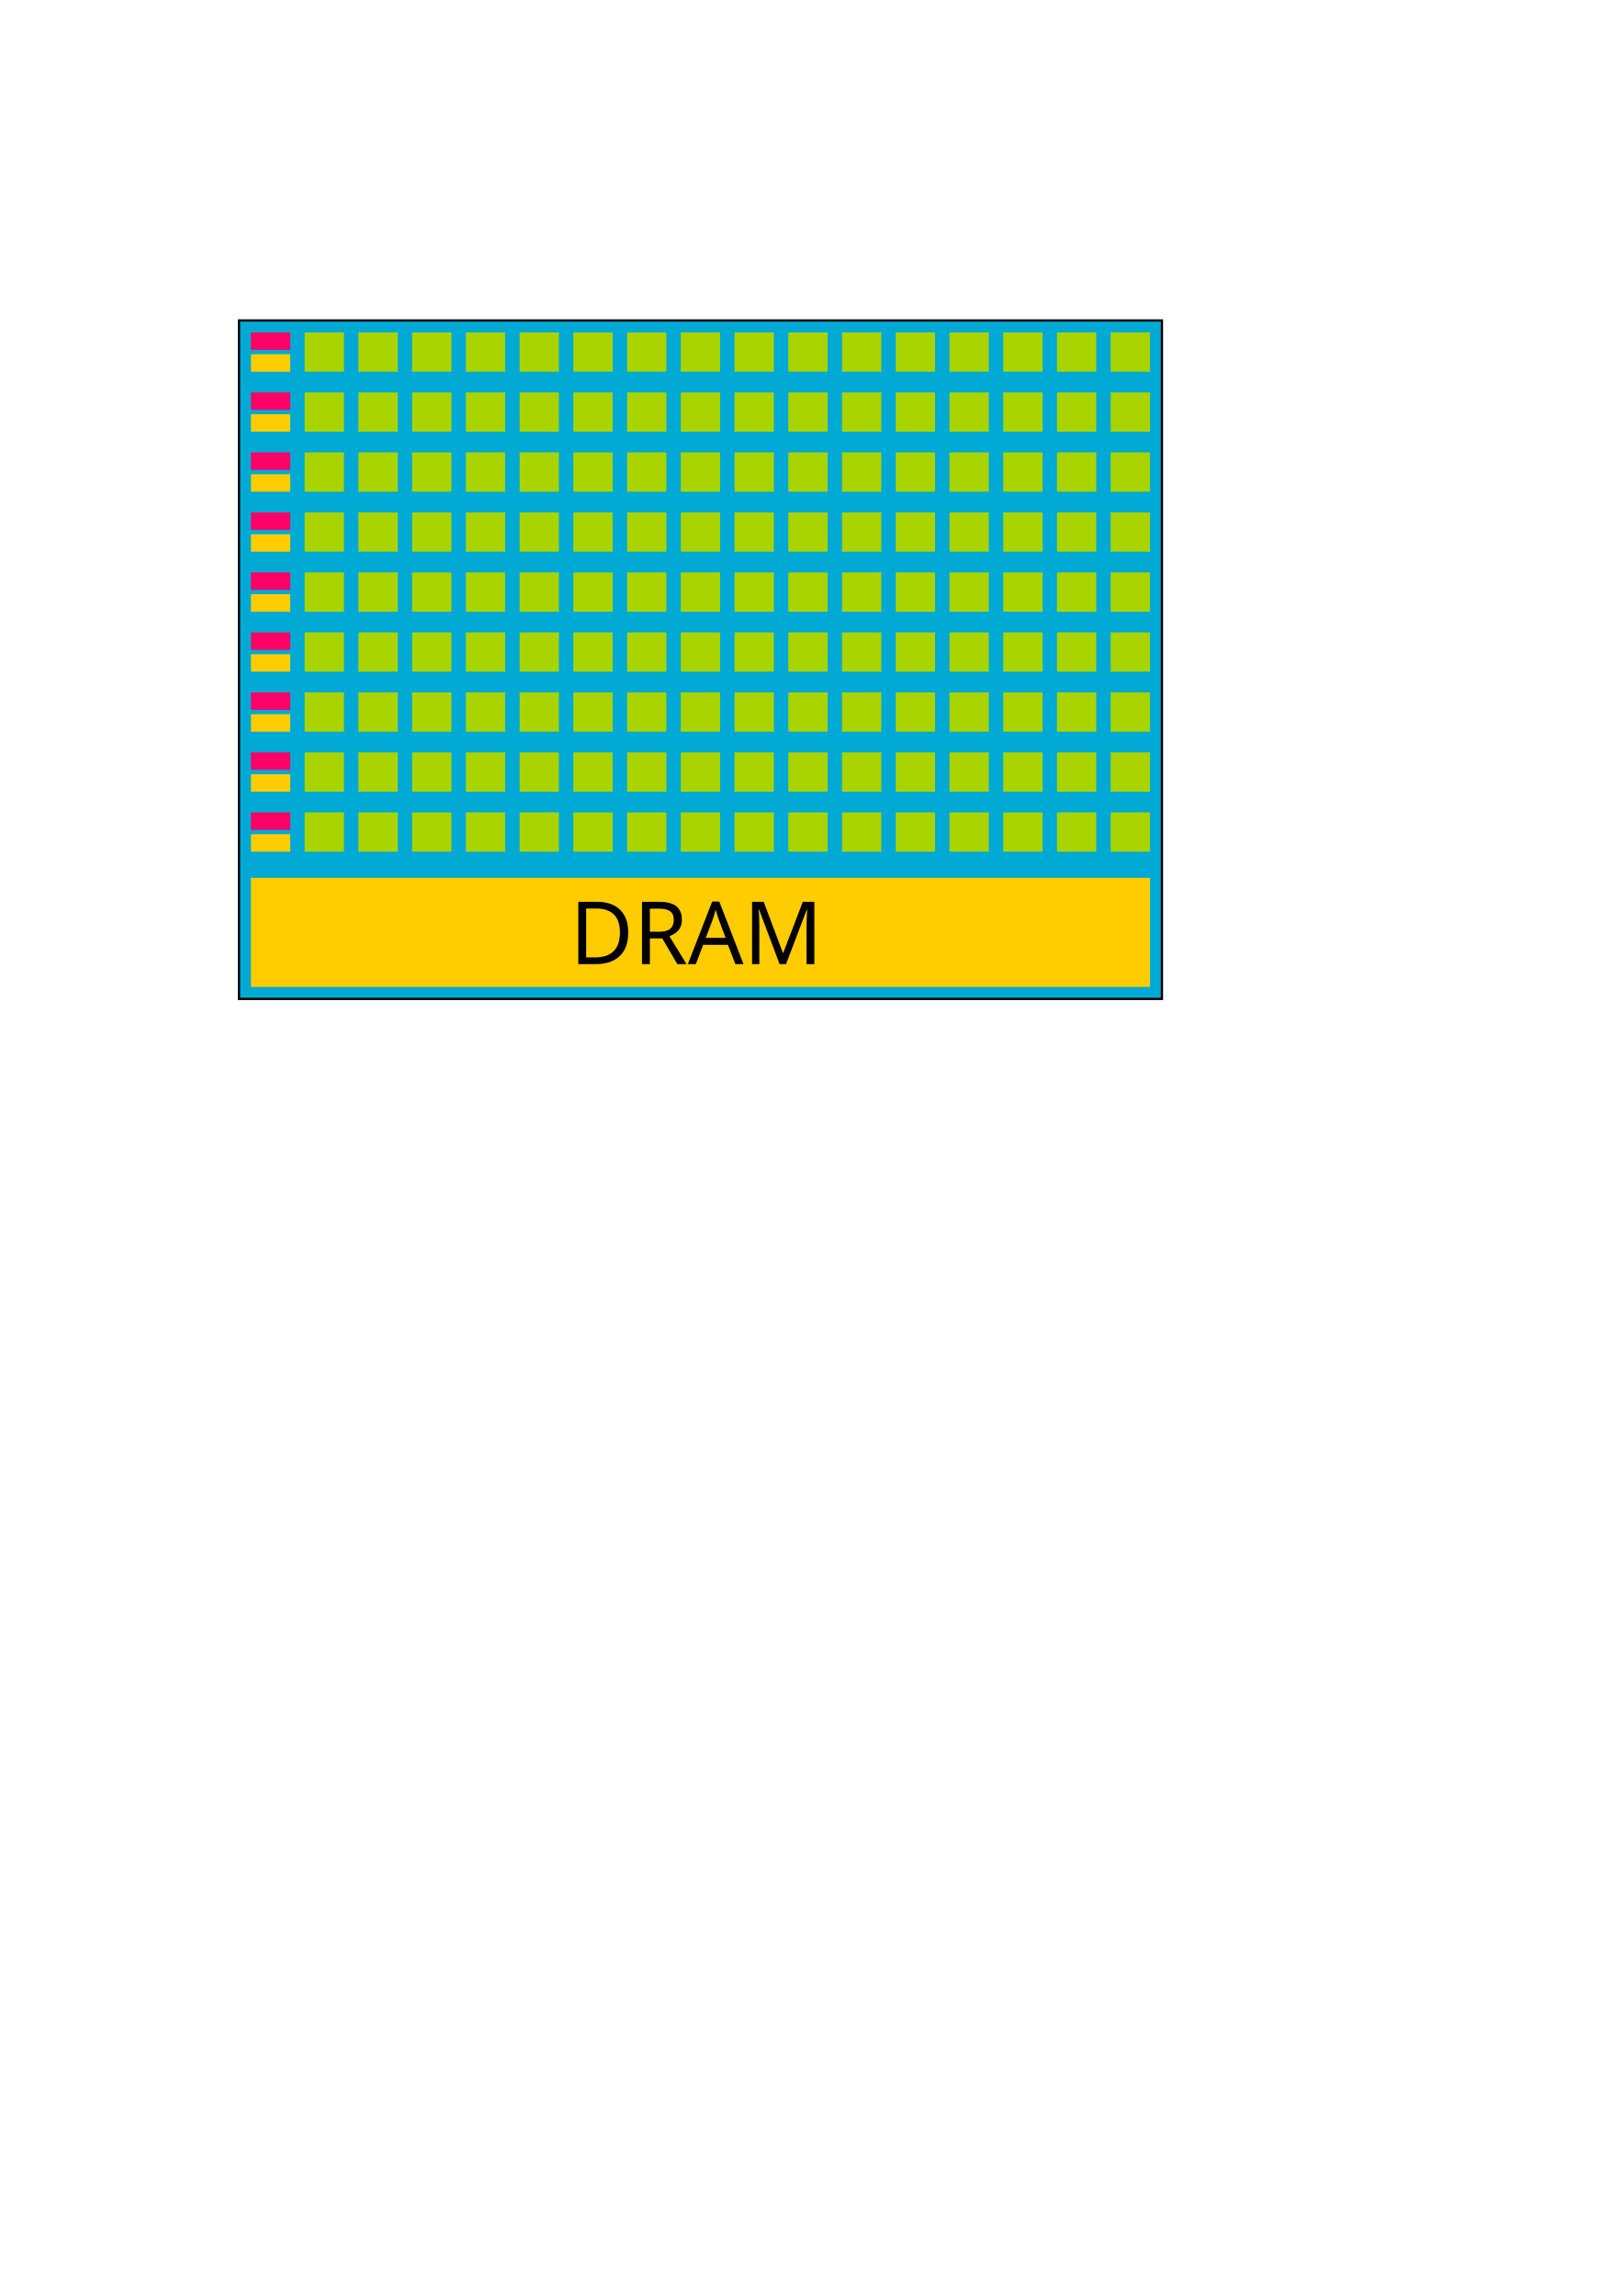
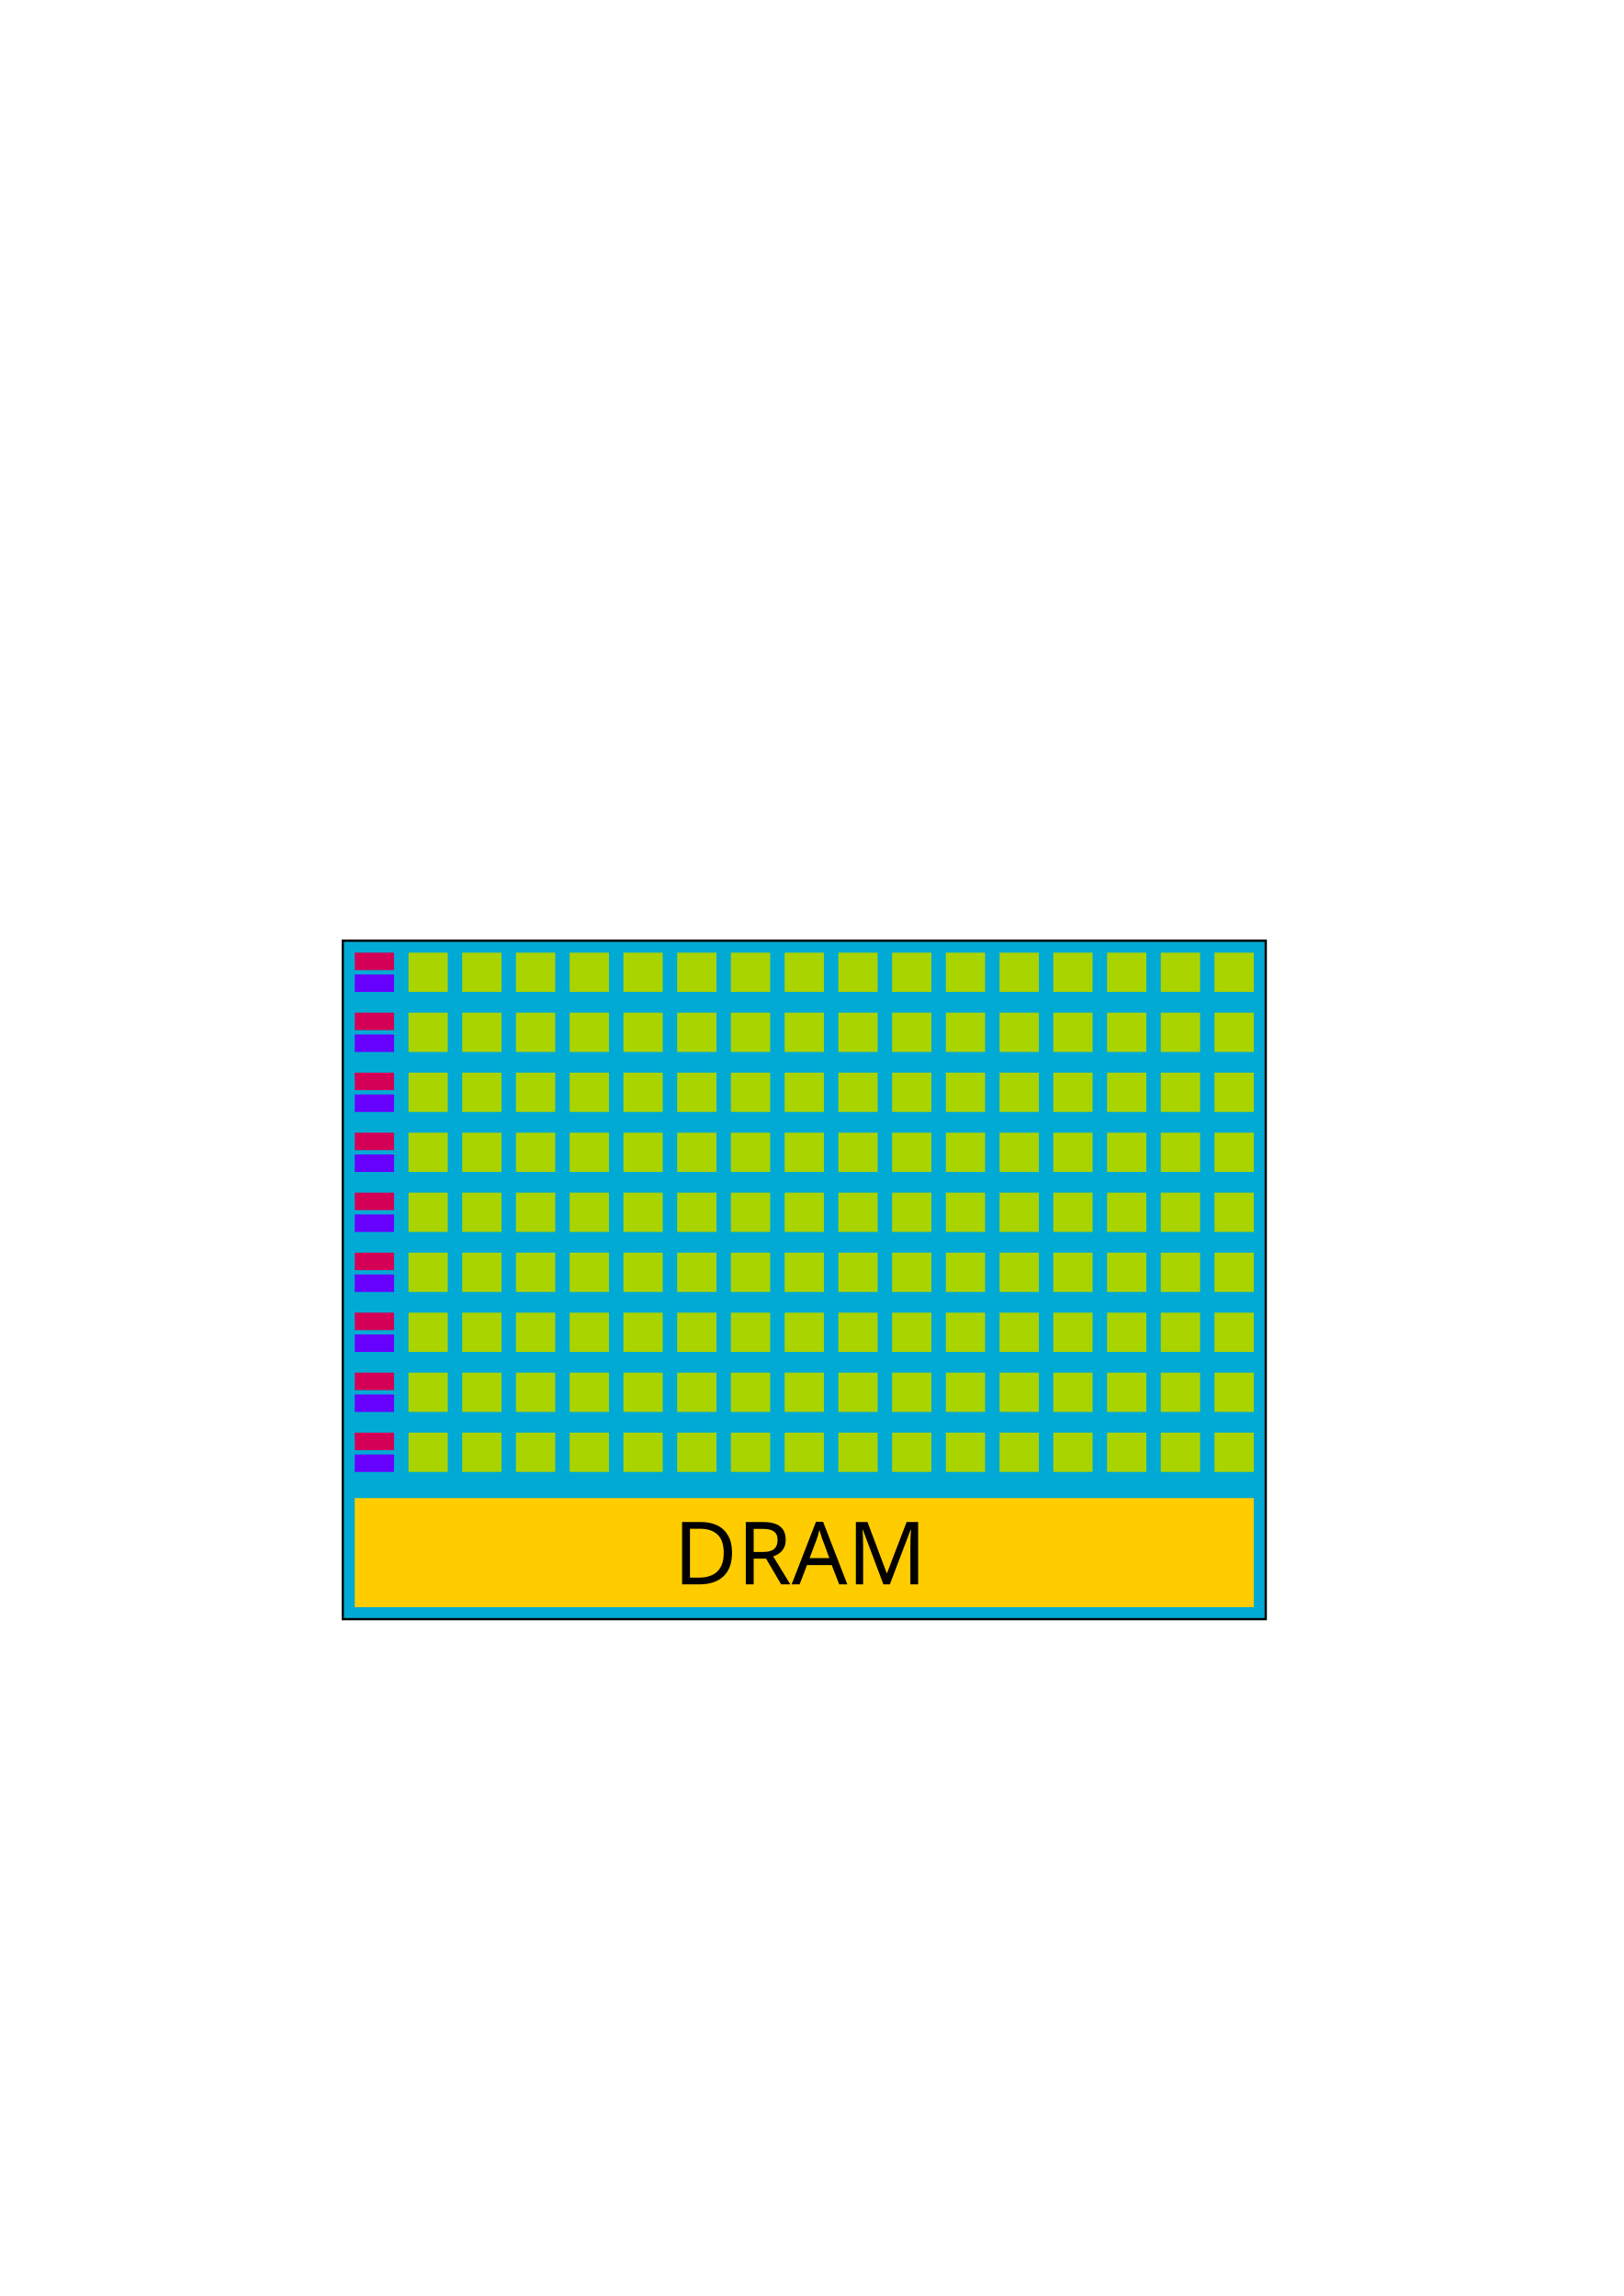
- <svg xmlns="http://www.w3.org/2000/svg" width="210mm" height="297mm" viewBox="0 0 744.094 1052.362" id="svg3452" version="1.1">
-   <defs id="defs3454" />
+ <svg xmlns="http://www.w3.org/2000/svg" width="210mm" height="297mm" viewBox="0 0 744.094 1052.362" id="svg3525" version="1.1">
+   <defs id="defs3527" />
  <g id="layer1">
-     <rect style="fill:#00aad4;fill-rule:evenodd;stroke:#000000;stroke-width:1.031px;stroke-linecap:butt;stroke-linejoin:miter;stroke-opacity:1" id="rect3336" width="422.969" height="310.969" x="109.515" y="146.878" />
-     <rect style="fill:#ffcc00" id="rect3377-1" width="412" height="50" x="115" y="402.362" />
-     <text xml:space="preserve" style="font-style:normal;font-weight:normal;font-size:40px;line-height:125%;font-family:sans-serif;letter-spacing:0px;word-spacing:0px;fill:#000000;fill-opacity:1;stroke:none;stroke-width:1px;stroke-linecap:butt;stroke-linejoin:miter;stroke-opacity:1" x="261.137" y="441.903" id="text3394">
-       <tspan id="tspan3396" x="261.137" y="441.903">DRAM</tspan>
+     <rect style="fill:#00aad4;fill-rule:evenodd;stroke:#000000;stroke-width:1.031px;stroke-linecap:butt;stroke-linejoin:miter;stroke-opacity:1" id="rect3336" width="422.969" height="310.969" x="157.087" y="431.163" />
+     <rect style="fill:#ffcc00" id="rect3377-1" width="412" height="50" x="162.571" y="686.648" />
+     <text xml:space="preserve" style="font-style:normal;font-weight:normal;font-size:40px;line-height:125%;font-family:sans-serif;letter-spacing:0px;word-spacing:0px;fill:#000000;fill-opacity:1;stroke:none;stroke-width:1px;stroke-linecap:butt;stroke-linejoin:miter;stroke-opacity:1" x="308.708" y="726.189" id="text3394">
+       <tspan id="tspan3396" x="308.708" y="726.189">DRAM</tspan>
    </text>
-     <g id="g4564" transform="translate(0,-6.000008)">
-       <rect y="378.362" x="139.625" height="18" width="18" id="rect3340-0" style="fill:#aad400" />
-       <g transform="translate(0,-2.3673559e-5)" id="g4560">
-         <rect style="fill:#ff0066" id="rect3338" width="18" height="8" x="115" y="378.362" />
-         <rect style="fill:#ffcc00" id="rect3377" width="18" height="8" x="115" y="388.362" />
-       </g>
-       <rect y="378.362" x="164.25" height="18" width="18" id="rect3340-0-1" style="fill:#aad400" />
-       <rect y="378.362" x="188.875" height="18" width="18" id="rect3340-0-2" style="fill:#aad400" />
-       <rect y="378.362" x="213.5" height="18" width="18" id="rect3340-0-0" style="fill:#aad400" />
-       <rect y="378.362" x="238.125" height="18" width="18" id="rect3340-0-8" style="fill:#aad400" />
-       <rect y="378.362" x="262.75" height="18" width="18" id="rect3340-0-1-0" style="fill:#aad400" />
-       <rect y="378.362" x="287.375" height="18" width="18" id="rect3340-0-2-5" style="fill:#aad400" />
-       <rect y="378.362" x="312" height="18" width="18" id="rect3340-0-0-3" style="fill:#aad400" />
-       <rect y="378.362" x="336.625" height="18" width="18" id="rect3340-0-12" style="fill:#aad400" />
-       <rect y="378.362" x="361.25" height="18" width="18" id="rect3340-0-1-9" style="fill:#aad400" />
-       <rect y="378.362" x="385.875" height="18" width="18" id="rect3340-0-2-3" style="fill:#aad400" />
-       <rect y="378.362" x="410.5" height="18" width="18" id="rect3340-0-0-5" style="fill:#aad400" />
-       <rect y="378.362" x="435.125" height="18" width="18" id="rect3340-0-6" style="fill:#aad400" />
-       <rect y="378.362" x="459.75" height="18" width="18" id="rect3340-0-1-8" style="fill:#aad400" />
-       <rect y="378.362" x="484.375" height="18" width="18" id="rect3340-0-2-8" style="fill:#aad400" />
-       <rect y="378.362" x="509" height="18" width="18" id="rect3340-0-0-0" style="fill:#aad400" />
-     </g>
-     <g transform="translate(0,-33.49998)" id="g4564-5">
-       <rect y="378.362" x="139.625" height="18" width="18" id="rect3340-0-7" style="fill:#aad400" />
-       <g transform="translate(0,-2.3673559e-5)" id="g4560-7">
-         <rect style="fill:#ff0066" id="rect3338-9" width="18" height="8" x="115" y="378.362" />
-         <rect style="fill:#ffcc00" id="rect3377-6" width="18" height="8" x="115" y="388.362" />
-       </g>
-       <rect y="378.362" x="164.25" height="18" width="18" id="rect3340-0-1-3" style="fill:#aad400" />
-       <rect y="378.362" x="188.875" height="18" width="18" id="rect3340-0-2-88" style="fill:#aad400" />
-       <rect y="378.362" x="213.5" height="18" width="18" id="rect3340-0-0-9" style="fill:#aad400" />
-       <rect y="378.362" x="238.125" height="18" width="18" id="rect3340-0-8-9" style="fill:#aad400" />
-       <rect y="378.362" x="262.75" height="18" width="18" id="rect3340-0-1-0-5" style="fill:#aad400" />
-       <rect y="378.362" x="287.375" height="18" width="18" id="rect3340-0-2-5-3" style="fill:#aad400" />
-       <rect y="378.362" x="312" height="18" width="18" id="rect3340-0-0-3-0" style="fill:#aad400" />
-       <rect y="378.362" x="336.625" height="18" width="18" id="rect3340-0-12-1" style="fill:#aad400" />
-       <rect y="378.362" x="361.25" height="18" width="18" id="rect3340-0-1-9-7" style="fill:#aad400" />
-       <rect y="378.362" x="385.875" height="18" width="18" id="rect3340-0-2-3-4" style="fill:#aad400" />
-       <rect y="378.362" x="410.5" height="18" width="18" id="rect3340-0-0-5-7" style="fill:#aad400" />
-       <rect y="378.362" x="435.125" height="18" width="18" id="rect3340-0-6-4" style="fill:#aad400" />
-       <rect y="378.362" x="459.75" height="18" width="18" id="rect3340-0-1-8-8" style="fill:#aad400" />
-       <rect y="378.362" x="484.375" height="18" width="18" id="rect3340-0-2-8-0" style="fill:#aad400" />
-       <rect y="378.362" x="509" height="18" width="18" id="rect3340-0-0-0-0" style="fill:#aad400" />
-     </g>
-     <g transform="translate(0,-61.00002)" id="g4564-8">
-       <rect y="378.362" x="139.625" height="18" width="18" id="rect3340-0-76" style="fill:#aad400" />
-       <g transform="translate(0,-2.3673559e-5)" id="g4560-8">
-         <rect style="fill:#ff0066" id="rect3338-3" width="18" height="8" x="115" y="378.362" />
-         <rect style="fill:#ffcc00" id="rect3377-2" width="18" height="8" x="115" y="388.362" />
-       </g>
-       <rect y="378.362" x="164.25" height="18" width="18" id="rect3340-0-1-5" style="fill:#aad400" />
-       <rect y="378.362" x="188.875" height="18" width="18" id="rect3340-0-2-57" style="fill:#aad400" />
-       <rect y="378.362" x="213.5" height="18" width="18" id="rect3340-0-0-1" style="fill:#aad400" />
-       <rect y="378.362" x="238.125" height="18" width="18" id="rect3340-0-8-4" style="fill:#aad400" />
-       <rect y="378.362" x="262.75" height="18" width="18" id="rect3340-0-1-0-0" style="fill:#aad400" />
-       <rect y="378.362" x="287.375" height="18" width="18" id="rect3340-0-2-5-4" style="fill:#aad400" />
-       <rect y="378.362" x="312" height="18" width="18" id="rect3340-0-0-3-9" style="fill:#aad400" />
-       <rect y="378.362" x="336.625" height="18" width="18" id="rect3340-0-12-2" style="fill:#aad400" />
-       <rect y="378.362" x="361.25" height="18" width="18" id="rect3340-0-1-9-4" style="fill:#aad400" />
-       <rect y="378.362" x="385.875" height="18" width="18" id="rect3340-0-2-3-9" style="fill:#aad400" />
-       <rect y="378.362" x="410.5" height="18" width="18" id="rect3340-0-0-5-9" style="fill:#aad400" />
-       <rect y="378.362" x="435.125" height="18" width="18" id="rect3340-0-6-5" style="fill:#aad400" />
-       <rect y="378.362" x="459.75" height="18" width="18" id="rect3340-0-1-8-3" style="fill:#aad400" />
-       <rect y="378.362" x="484.375" height="18" width="18" id="rect3340-0-2-8-6" style="fill:#aad400" />
-       <rect y="378.362" x="509" height="18" width="18" id="rect3340-0-0-0-7" style="fill:#aad400" />
-     </g>
-     <g transform="translate(0,-88.49999)" id="g4564-0">
-       <rect y="378.362" x="139.625" height="18" width="18" id="rect3340-0-13" style="fill:#aad400" />
-       <g transform="translate(0,-2.3673559e-5)" id="g4560-86">
-         <rect style="fill:#ff0066" id="rect3338-7" width="18" height="8" x="115" y="378.362" />
-         <rect style="fill:#ffcc00" id="rect3377-7" width="18" height="8" x="115" y="388.362" />
-       </g>
-       <rect y="378.362" x="164.25" height="18" width="18" id="rect3340-0-1-1" style="fill:#aad400" />
-       <rect y="378.362" x="188.875" height="18" width="18" id="rect3340-0-2-9" style="fill:#aad400" />
-       <rect y="378.362" x="213.5" height="18" width="18" id="rect3340-0-0-34" style="fill:#aad400" />
-       <rect y="378.362" x="238.125" height="18" width="18" id="rect3340-0-8-98" style="fill:#aad400" />
-       <rect y="378.362" x="262.75" height="18" width="18" id="rect3340-0-1-0-53" style="fill:#aad400" />
-       <rect y="378.362" x="287.375" height="18" width="18" id="rect3340-0-2-5-48" style="fill:#aad400" />
-       <rect y="378.362" x="312" height="18" width="18" id="rect3340-0-0-3-2" style="fill:#aad400" />
-       <rect y="378.362" x="336.625" height="18" width="18" id="rect3340-0-12-4" style="fill:#aad400" />
-       <rect y="378.362" x="361.25" height="18" width="18" id="rect3340-0-1-9-43" style="fill:#aad400" />
-       <rect y="378.362" x="385.875" height="18" width="18" id="rect3340-0-2-3-2" style="fill:#aad400" />
-       <rect y="378.362" x="410.5" height="18" width="18" id="rect3340-0-0-5-4" style="fill:#aad400" />
-       <rect y="378.362" x="435.125" height="18" width="18" id="rect3340-0-6-47" style="fill:#aad400" />
-       <rect y="378.362" x="459.75" height="18" width="18" id="rect3340-0-1-8-6" style="fill:#aad400" />
-       <rect y="378.362" x="484.375" height="18" width="18" id="rect3340-0-2-8-08" style="fill:#aad400" />
-       <rect y="378.362" x="509" height="18" width="18" id="rect3340-0-0-0-3" style="fill:#aad400" />
-     </g>
-     <g transform="translate(0,-116)" id="g4564-4">
-       <rect y="378.362" x="139.625" height="18" width="18" id="rect3340-0-5" style="fill:#aad400" />
-       <g transform="translate(0,-2.3673559e-5)" id="g4560-75">
-         <rect style="fill:#ff0066" id="rect3338-1" width="18" height="8" x="115" y="378.362" />
-         <rect style="fill:#ffcc00" id="rect3377-67" width="18" height="8" x="115" y="388.362" />
-       </g>
-       <rect y="378.362" x="164.25" height="18" width="18" id="rect3340-0-1-2" style="fill:#aad400" />
-       <rect y="378.362" x="188.875" height="18" width="18" id="rect3340-0-2-6" style="fill:#aad400" />
-       <rect y="378.362" x="213.5" height="18" width="18" id="rect3340-0-0-7" style="fill:#aad400" />
-       <rect y="378.362" x="238.125" height="18" width="18" id="rect3340-0-8-95" style="fill:#aad400" />
-       <rect y="378.362" x="262.75" height="18" width="18" id="rect3340-0-1-0-6" style="fill:#aad400" />
-       <rect y="378.362" x="287.375" height="18" width="18" id="rect3340-0-2-5-0" style="fill:#aad400" />
-       <rect y="378.362" x="312" height="18" width="18" id="rect3340-0-0-3-08" style="fill:#aad400" />
-       <rect y="378.362" x="336.625" height="18" width="18" id="rect3340-0-12-9" style="fill:#aad400" />
-       <rect y="378.362" x="361.25" height="18" width="18" id="rect3340-0-1-9-74" style="fill:#aad400" />
-       <rect y="378.362" x="385.875" height="18" width="18" id="rect3340-0-2-3-1" style="fill:#aad400" />
-       <rect y="378.362" x="410.5" height="18" width="18" id="rect3340-0-0-5-1" style="fill:#aad400" />
-       <rect y="378.362" x="435.125" height="18" width="18" id="rect3340-0-6-1" style="fill:#aad400" />
-       <rect y="378.362" x="459.75" height="18" width="18" id="rect3340-0-1-8-7" style="fill:#aad400" />
-       <rect y="378.362" x="484.375" height="18" width="18" id="rect3340-0-2-8-3" style="fill:#aad400" />
-       <rect y="378.362" x="509" height="18" width="18" id="rect3340-0-0-0-08" style="fill:#aad400" />
-     </g>
-     <g transform="translate(0,-143.5)" id="g4564-89">
-       <rect y="378.362" x="139.625" height="18" width="18" id="rect3340-0-85" style="fill:#aad400" />
-       <g transform="translate(0,-2.3673559e-5)" id="g4560-5">
-         <rect style="fill:#ff0066" id="rect3338-0" width="18" height="8" x="115" y="378.362" />
-         <rect style="fill:#ffcc00" id="rect3377-13" width="18" height="8" x="115" y="388.362" />
-       </g>
-       <rect y="378.362" x="164.25" height="18" width="18" id="rect3340-0-1-30" style="fill:#aad400" />
-       <rect y="378.362" x="188.875" height="18" width="18" id="rect3340-0-2-1" style="fill:#aad400" />
-       <rect y="378.362" x="213.5" height="18" width="18" id="rect3340-0-0-8" style="fill:#aad400" />
-       <rect y="378.362" x="238.125" height="18" width="18" id="rect3340-0-8-1" style="fill:#aad400" />
-       <rect y="378.362" x="262.75" height="18" width="18" id="rect3340-0-1-0-8" style="fill:#aad400" />
-       <rect y="378.362" x="287.375" height="18" width="18" id="rect3340-0-2-5-2" style="fill:#aad400" />
-       <rect y="378.362" x="312" height="18" width="18" id="rect3340-0-0-3-8" style="fill:#aad400" />
-       <rect y="378.362" x="336.625" height="18" width="18" id="rect3340-0-12-26" style="fill:#aad400" />
-       <rect y="378.362" x="361.25" height="18" width="18" id="rect3340-0-1-9-1" style="fill:#aad400" />
-       <rect y="378.362" x="385.875" height="18" width="18" id="rect3340-0-2-3-3" style="fill:#aad400" />
-       <rect y="378.362" x="410.5" height="18" width="18" id="rect3340-0-0-5-3" style="fill:#aad400" />
-       <rect y="378.362" x="435.125" height="18" width="18" id="rect3340-0-6-8" style="fill:#aad400" />
-       <rect y="378.362" x="459.75" height="18" width="18" id="rect3340-0-1-8-0" style="fill:#aad400" />
-       <rect y="378.362" x="484.375" height="18" width="18" id="rect3340-0-2-8-4" style="fill:#aad400" />
-       <rect y="378.362" x="509" height="18" width="18" id="rect3340-0-0-0-70" style="fill:#aad400" />
-     </g>
-     <g transform="translate(0,-171)" id="g4564-7">
-       <rect y="378.362" x="139.625" height="18" width="18" id="rect3340-0-22" style="fill:#aad400" />
-       <g transform="translate(0,-2.3673559e-5)" id="g4560-3">
-         <rect style="fill:#ff0066" id="rect3338-18" width="18" height="8" x="115" y="378.362" />
-         <rect style="fill:#ffcc00" id="rect3377-60" width="18" height="8" x="115" y="388.362" />
-       </g>
-       <rect y="378.362" x="164.25" height="18" width="18" id="rect3340-0-1-86" style="fill:#aad400" />
-       <rect y="378.362" x="188.875" height="18" width="18" id="rect3340-0-2-36" style="fill:#aad400" />
-       <rect y="378.362" x="213.5" height="18" width="18" id="rect3340-0-0-84" style="fill:#aad400" />
-       <rect y="378.362" x="238.125" height="18" width="18" id="rect3340-0-8-8" style="fill:#aad400" />
-       <rect y="378.362" x="262.75" height="18" width="18" id="rect3340-0-1-0-7" style="fill:#aad400" />
-       <rect y="378.362" x="287.375" height="18" width="18" id="rect3340-0-2-5-34" style="fill:#aad400" />
-       <rect y="378.362" x="312" height="18" width="18" id="rect3340-0-0-3-3" style="fill:#aad400" />
-       <rect y="378.362" x="336.625" height="18" width="18" id="rect3340-0-12-264" style="fill:#aad400" />
-       <rect y="378.362" x="361.25" height="18" width="18" id="rect3340-0-1-9-6" style="fill:#aad400" />
-       <rect y="378.362" x="385.875" height="18" width="18" id="rect3340-0-2-3-96" style="fill:#aad400" />
-       <rect y="378.362" x="410.5" height="18" width="18" id="rect3340-0-0-5-90" style="fill:#aad400" />
-       <rect y="378.362" x="435.125" height="18" width="18" id="rect3340-0-6-2" style="fill:#aad400" />
-       <rect y="378.362" x="459.75" height="18" width="18" id="rect3340-0-1-8-31" style="fill:#aad400" />
-       <rect y="378.362" x="484.375" height="18" width="18" id="rect3340-0-2-8-5" style="fill:#aad400" />
-       <rect y="378.362" x="509" height="18" width="18" id="rect3340-0-0-0-5" style="fill:#aad400" />
-     </g>
-     <g transform="translate(0,-198.5)" id="g4564-890">
-       <rect y="378.362" x="139.625" height="18" width="18" id="rect3340-0-80" style="fill:#aad400" />
-       <g transform="translate(0,-2.3673559e-5)" id="g4560-2">
-         <rect style="fill:#ff0066" id="rect3338-6" width="18" height="8" x="115" y="378.362" />
-         <rect style="fill:#ffcc00" id="rect3377-4" width="18" height="8" x="115" y="388.362" />
-       </g>
-       <rect y="378.362" x="164.25" height="18" width="18" id="rect3340-0-1-12" style="fill:#aad400" />
-       <rect y="378.362" x="188.875" height="18" width="18" id="rect3340-0-2-87" style="fill:#aad400" />
-       <rect y="378.362" x="213.5" height="18" width="18" id="rect3340-0-0-79" style="fill:#aad400" />
-       <rect y="378.362" x="238.125" height="18" width="18" id="rect3340-0-8-6" style="fill:#aad400" />
-       <rect y="378.362" x="262.75" height="18" width="18" id="rect3340-0-1-0-79" style="fill:#aad400" />
-       <rect y="378.362" x="287.375" height="18" width="18" id="rect3340-0-2-5-28" style="fill:#aad400" />
-       <rect y="378.362" x="312" height="18" width="18" id="rect3340-0-0-3-6" style="fill:#aad400" />
-       <rect y="378.362" x="336.625" height="18" width="18" id="rect3340-0-12-3" style="fill:#aad400" />
-       <rect y="378.362" x="361.25" height="18" width="18" id="rect3340-0-1-9-9" style="fill:#aad400" />
-       <rect y="378.362" x="385.875" height="18" width="18" id="rect3340-0-2-3-7" style="fill:#aad400" />
-       <rect y="378.362" x="410.5" height="18" width="18" id="rect3340-0-0-5-46" style="fill:#aad400" />
-       <rect y="378.362" x="435.125" height="18" width="18" id="rect3340-0-6-7" style="fill:#aad400" />
-       <rect y="378.362" x="459.75" height="18" width="18" id="rect3340-0-1-8-9" style="fill:#aad400" />
-       <rect y="378.362" x="484.375" height="18" width="18" id="rect3340-0-2-8-2" style="fill:#aad400" />
-       <rect y="378.362" x="509" height="18" width="18" id="rect3340-0-0-0-1" style="fill:#aad400" />
-     </g>
-     <g transform="translate(0,-226)" id="g4564-2">
-       <rect y="378.362" x="139.625" height="18" width="18" id="rect3340-0-29" style="fill:#aad400" />
-       <g transform="translate(0,-2.3673559e-5)" id="g4560-1">
-         <rect style="fill:#ff0066" id="rect3338-15" width="18" height="8" x="115" y="378.362" />
-         <rect style="fill:#ffcc00" id="rect3377-676" width="18" height="8" x="115" y="388.362" />
-       </g>
-       <rect y="378.362" x="164.25" height="18" width="18" id="rect3340-0-1-11" style="fill:#aad400" />
-       <rect y="378.362" x="188.875" height="18" width="18" id="rect3340-0-2-4" style="fill:#aad400" />
-       <rect y="378.362" x="213.5" height="18" width="18" id="rect3340-0-0-796" style="fill:#aad400" />
-       <rect y="378.362" x="238.125" height="18" width="18" id="rect3340-0-8-0" style="fill:#aad400" />
-       <rect y="378.362" x="262.75" height="18" width="18" id="rect3340-0-1-0-03" style="fill:#aad400" />
-       <rect y="378.362" x="287.375" height="18" width="18" id="rect3340-0-2-5-6" style="fill:#aad400" />
-       <rect y="378.362" x="312" height="18" width="18" id="rect3340-0-0-3-084" style="fill:#aad400" />
-       <rect y="378.362" x="336.625" height="18" width="18" id="rect3340-0-12-0" style="fill:#aad400" />
-       <rect y="378.362" x="361.25" height="18" width="18" id="rect3340-0-1-9-73" style="fill:#aad400" />
-       <rect y="378.362" x="385.875" height="18" width="18" id="rect3340-0-2-3-6" style="fill:#aad400" />
-       <rect y="378.362" x="410.5" height="18" width="18" id="rect3340-0-0-5-98" style="fill:#aad400" />
-       <rect y="378.362" x="435.125" height="18" width="18" id="rect3340-0-6-3" style="fill:#aad400" />
-       <rect y="378.362" x="459.75" height="18" width="18" id="rect3340-0-1-8-4" style="fill:#aad400" />
-       <rect y="378.362" x="484.375" height="18" width="18" id="rect3340-0-2-8-66" style="fill:#aad400" />
-       <rect y="378.362" x="509" height="18" width="18" id="rect3340-0-0-0-6" style="fill:#aad400" />
-     </g>
+     <rect style="fill:#aad400" id="rect3340-0" width="18" height="18" x="187.196" y="656.648" />
+     <rect style="fill:#d40055;fill-opacity:1" id="rect3338" width="18" height="8" x="162.571" y="656.648" />
+     <rect style="fill:#6600ff;fill-opacity:1" id="rect3377" width="18" height="8" x="162.571" y="666.648" />
+     <rect style="fill:#aad400" id="rect3340-0-1" width="18" height="18" x="211.821" y="656.648" />
+     <rect style="fill:#aad400" id="rect3340-0-2" width="18" height="18" x="236.446" y="656.648" />
+     <rect style="fill:#aad400" id="rect3340-0-0" width="18" height="18" x="261.071" y="656.648" />
+     <rect style="fill:#aad400" id="rect3340-0-8" width="18" height="18" x="285.696" y="656.648" />
+     <rect style="fill:#aad400" id="rect3340-0-1-0" width="18" height="18" x="310.321" y="656.648" />
+     <rect style="fill:#aad400" id="rect3340-0-2-5" width="18" height="18" x="334.946" y="656.648" />
+     <rect style="fill:#aad400" id="rect3340-0-0-3" width="18" height="18" x="359.571" y="656.648" />
+     <rect style="fill:#aad400" id="rect3340-0-12" width="18" height="18" x="384.196" y="656.648" />
+     <rect style="fill:#aad400" id="rect3340-0-1-9" width="18" height="18" x="408.821" y="656.648" />
+     <rect style="fill:#aad400" id="rect3340-0-2-3" width="18" height="18" x="433.446" y="656.648" />
+     <rect style="fill:#aad400" id="rect3340-0-0-5" width="18" height="18" x="458.071" y="656.648" />
+     <rect style="fill:#aad400" id="rect3340-0-6" width="18" height="18" x="482.696" y="656.648" />
+     <rect style="fill:#aad400" id="rect3340-0-1-8" width="18" height="18" x="507.321" y="656.648" />
+     <rect style="fill:#aad400" id="rect3340-0-2-8" width="18" height="18" x="531.946" y="656.648" />
+     <rect style="fill:#aad400" id="rect3340-0-0-0" width="18" height="18" x="556.571" y="656.648" />
+     <rect style="fill:#aad400" id="rect3340-0-7" width="18" height="18" x="187.196" y="629.148" />
+     <rect style="fill:#d40055;fill-opacity:1" id="rect3338-9" width="18" height="8" x="162.571" y="629.148" />
+     <rect style="fill:#6600ff;fill-opacity:1" id="rect3377-6" width="18" height="8" x="162.571" y="639.148" />
+     <rect style="fill:#aad400" id="rect3340-0-1-3" width="18" height="18" x="211.821" y="629.148" />
+     <rect style="fill:#aad400" id="rect3340-0-2-88" width="18" height="18" x="236.446" y="629.148" />
+     <rect style="fill:#aad400" id="rect3340-0-0-9" width="18" height="18" x="261.071" y="629.148" />
+     <rect style="fill:#aad400" id="rect3340-0-8-9" width="18" height="18" x="285.696" y="629.148" />
+     <rect style="fill:#aad400" id="rect3340-0-1-0-5" width="18" height="18" x="310.321" y="629.148" />
+     <rect style="fill:#aad400" id="rect3340-0-2-5-3" width="18" height="18" x="334.946" y="629.148" />
+     <rect style="fill:#aad400" id="rect3340-0-0-3-0" width="18" height="18" x="359.571" y="629.148" />
+     <rect style="fill:#aad400" id="rect3340-0-12-1" width="18" height="18" x="384.196" y="629.148" />
+     <rect style="fill:#aad400" id="rect3340-0-1-9-7" width="18" height="18" x="408.821" y="629.148" />
+     <rect style="fill:#aad400" id="rect3340-0-2-3-4" width="18" height="18" x="433.446" y="629.148" />
+     <rect style="fill:#aad400" id="rect3340-0-0-5-7" width="18" height="18" x="458.071" y="629.148" />
+     <rect style="fill:#aad400" id="rect3340-0-6-4" width="18" height="18" x="482.696" y="629.148" />
+     <rect style="fill:#aad400" id="rect3340-0-1-8-8" width="18" height="18" x="507.321" y="629.148" />
+     <rect style="fill:#aad400" id="rect3340-0-2-8-0" width="18" height="18" x="531.946" y="629.148" />
+     <rect style="fill:#aad400" id="rect3340-0-0-0-0" width="18" height="18" x="556.571" y="629.148" />
+     <rect style="fill:#aad400" id="rect3340-0-76" width="18" height="18" x="187.196" y="601.648" />
+     <rect style="fill:#d40055;fill-opacity:1" id="rect3338-3" width="18" height="8" x="162.571" y="601.648" />
+     <rect style="fill:#6600ff;fill-opacity:1" id="rect3377-2" width="18" height="8" x="162.571" y="611.648" />
+     <rect style="fill:#aad400" id="rect3340-0-1-5" width="18" height="18" x="211.821" y="601.648" />
+     <rect style="fill:#aad400" id="rect3340-0-2-57" width="18" height="18" x="236.446" y="601.648" />
+     <rect style="fill:#aad400" id="rect3340-0-0-1" width="18" height="18" x="261.071" y="601.648" />
+     <rect style="fill:#aad400" id="rect3340-0-8-4" width="18" height="18" x="285.696" y="601.648" />
+     <rect style="fill:#aad400" id="rect3340-0-1-0-0" width="18" height="18" x="310.321" y="601.648" />
+     <rect style="fill:#aad400" id="rect3340-0-2-5-4" width="18" height="18" x="334.946" y="601.648" />
+     <rect style="fill:#aad400" id="rect3340-0-0-3-9" width="18" height="18" x="359.571" y="601.648" />
+     <rect style="fill:#aad400" id="rect3340-0-12-2" width="18" height="18" x="384.196" y="601.648" />
+     <rect style="fill:#aad400" id="rect3340-0-1-9-4" width="18" height="18" x="408.821" y="601.648" />
+     <rect style="fill:#aad400" id="rect3340-0-2-3-9" width="18" height="18" x="433.446" y="601.648" />
+     <rect style="fill:#aad400" id="rect3340-0-0-5-9" width="18" height="18" x="458.071" y="601.648" />
+     <rect style="fill:#aad400" id="rect3340-0-6-5" width="18" height="18" x="482.696" y="601.648" />
+     <rect style="fill:#aad400" id="rect3340-0-1-8-3" width="18" height="18" x="507.321" y="601.648" />
+     <rect style="fill:#aad400" id="rect3340-0-2-8-6" width="18" height="18" x="531.946" y="601.648" />
+     <rect style="fill:#aad400" id="rect3340-0-0-0-7" width="18" height="18" x="556.571" y="601.648" />
+     <rect style="fill:#aad400" id="rect3340-0-13" width="18" height="18" x="187.196" y="574.148" />
+     <rect style="fill:#d40055;fill-opacity:1" id="rect3338-7" width="18" height="8" x="162.571" y="574.148" />
+     <rect style="fill:#6600ff;fill-opacity:1" id="rect3377-7" width="18" height="8" x="162.571" y="584.148" />
+     <rect style="fill:#aad400" id="rect3340-0-1-1" width="18" height="18" x="211.821" y="574.148" />
+     <rect style="fill:#aad400" id="rect3340-0-2-9" width="18" height="18" x="236.446" y="574.148" />
+     <rect style="fill:#aad400" id="rect3340-0-0-34" width="18" height="18" x="261.071" y="574.148" />
+     <rect style="fill:#aad400" id="rect3340-0-8-98" width="18" height="18" x="285.696" y="574.148" />
+     <rect style="fill:#aad400" id="rect3340-0-1-0-53" width="18" height="18" x="310.321" y="574.148" />
+     <rect style="fill:#aad400" id="rect3340-0-2-5-48" width="18" height="18" x="334.946" y="574.148" />
+     <rect style="fill:#aad400" id="rect3340-0-0-3-2" width="18" height="18" x="359.571" y="574.148" />
+     <rect style="fill:#aad400" id="rect3340-0-12-4" width="18" height="18" x="384.196" y="574.148" />
+     <rect style="fill:#aad400" id="rect3340-0-1-9-43" width="18" height="18" x="408.821" y="574.148" />
+     <rect style="fill:#aad400" id="rect3340-0-2-3-2" width="18" height="18" x="433.446" y="574.148" />
+     <rect style="fill:#aad400" id="rect3340-0-0-5-4" width="18" height="18" x="458.071" y="574.148" />
+     <rect style="fill:#aad400" id="rect3340-0-6-47" width="18" height="18" x="482.696" y="574.148" />
+     <rect style="fill:#aad400" id="rect3340-0-1-8-6" width="18" height="18" x="507.321" y="574.148" />
+     <rect style="fill:#aad400" id="rect3340-0-2-8-08" width="18" height="18" x="531.946" y="574.148" />
+     <rect style="fill:#aad400" id="rect3340-0-0-0-3" width="18" height="18" x="556.571" y="574.148" />
+     <rect style="fill:#aad400" id="rect3340-0-5" width="18" height="18" x="187.196" y="546.648" />
+     <rect style="fill:#d40055;fill-opacity:1" id="rect3338-1" width="18" height="8" x="162.571" y="546.648" />
+     <rect style="fill:#6600ff;fill-opacity:1" id="rect3377-67" width="18" height="8" x="162.571" y="556.648" />
+     <rect style="fill:#aad400" id="rect3340-0-1-2" width="18" height="18" x="211.821" y="546.648" />
+     <rect style="fill:#aad400" id="rect3340-0-2-6" width="18" height="18" x="236.446" y="546.648" />
+     <rect style="fill:#aad400" id="rect3340-0-0-7" width="18" height="18" x="261.071" y="546.648" />
+     <rect style="fill:#aad400" id="rect3340-0-8-95" width="18" height="18" x="285.696" y="546.648" />
+     <rect style="fill:#aad400" id="rect3340-0-1-0-6" width="18" height="18" x="310.321" y="546.648" />
+     <rect style="fill:#aad400" id="rect3340-0-2-5-0" width="18" height="18" x="334.946" y="546.648" />
+     <rect style="fill:#aad400" id="rect3340-0-0-3-08" width="18" height="18" x="359.571" y="546.648" />
+     <rect style="fill:#aad400" id="rect3340-0-12-9" width="18" height="18" x="384.196" y="546.648" />
+     <rect style="fill:#aad400" id="rect3340-0-1-9-74" width="18" height="18" x="408.821" y="546.648" />
+     <rect style="fill:#aad400" id="rect3340-0-2-3-1" width="18" height="18" x="433.446" y="546.648" />
+     <rect style="fill:#aad400" id="rect3340-0-0-5-1" width="18" height="18" x="458.071" y="546.648" />
+     <rect style="fill:#aad400" id="rect3340-0-6-1" width="18" height="18" x="482.696" y="546.648" />
+     <rect style="fill:#aad400" id="rect3340-0-1-8-7" width="18" height="18" x="507.321" y="546.648" />
+     <rect style="fill:#aad400" id="rect3340-0-2-8-3" width="18" height="18" x="531.946" y="546.648" />
+     <rect style="fill:#aad400" id="rect3340-0-0-0-08" width="18" height="18" x="556.571" y="546.648" />
+     <rect style="fill:#aad400" id="rect3340-0-85" width="18" height="18" x="187.196" y="519.148" />
+     <rect style="fill:#d40055;fill-opacity:1" id="rect3338-0" width="18" height="8" x="162.571" y="519.148" />
+     <rect style="fill:#6600ff;fill-opacity:1" id="rect3377-13" width="18" height="8" x="162.571" y="529.148" />
+     <rect style="fill:#aad400" id="rect3340-0-1-30" width="18" height="18" x="211.821" y="519.148" />
+     <rect style="fill:#aad400" id="rect3340-0-2-1" width="18" height="18" x="236.446" y="519.148" />
+     <rect style="fill:#aad400" id="rect3340-0-0-8" width="18" height="18" x="261.071" y="519.148" />
+     <rect style="fill:#aad400" id="rect3340-0-8-1" width="18" height="18" x="285.696" y="519.148" />
+     <rect style="fill:#aad400" id="rect3340-0-1-0-8" width="18" height="18" x="310.321" y="519.148" />
+     <rect style="fill:#aad400" id="rect3340-0-2-5-2" width="18" height="18" x="334.946" y="519.148" />
+     <rect style="fill:#aad400" id="rect3340-0-0-3-8" width="18" height="18" x="359.571" y="519.148" />
+     <rect style="fill:#aad400" id="rect3340-0-12-26" width="18" height="18" x="384.196" y="519.148" />
+     <rect style="fill:#aad400" id="rect3340-0-1-9-1" width="18" height="18" x="408.821" y="519.148" />
+     <rect style="fill:#aad400" id="rect3340-0-2-3-3" width="18" height="18" x="433.446" y="519.148" />
+     <rect style="fill:#aad400" id="rect3340-0-0-5-3" width="18" height="18" x="458.071" y="519.148" />
+     <rect style="fill:#aad400" id="rect3340-0-6-8" width="18" height="18" x="482.696" y="519.148" />
+     <rect style="fill:#aad400" id="rect3340-0-1-8-0" width="18" height="18" x="507.321" y="519.148" />
+     <rect style="fill:#aad400" id="rect3340-0-2-8-4" width="18" height="18" x="531.946" y="519.148" />
+     <rect style="fill:#aad400" id="rect3340-0-0-0-70" width="18" height="18" x="556.571" y="519.148" />
+     <rect style="fill:#aad400" id="rect3340-0-22" width="18" height="18" x="187.196" y="491.648" />
+     <rect style="fill:#d40055;fill-opacity:1" id="rect3338-18" width="18" height="8" x="162.571" y="491.648" />
+     <rect style="fill:#6600ff;fill-opacity:1" id="rect3377-60" width="18" height="8" x="162.571" y="501.648" />
+     <rect style="fill:#aad400" id="rect3340-0-1-86" width="18" height="18" x="211.821" y="491.648" />
+     <rect style="fill:#aad400" id="rect3340-0-2-36" width="18" height="18" x="236.446" y="491.648" />
+     <rect style="fill:#aad400" id="rect3340-0-0-84" width="18" height="18" x="261.071" y="491.648" />
+     <rect style="fill:#aad400" id="rect3340-0-8-8" width="18" height="18" x="285.696" y="491.648" />
+     <rect style="fill:#aad400" id="rect3340-0-1-0-7" width="18" height="18" x="310.321" y="491.648" />
+     <rect style="fill:#aad400" id="rect3340-0-2-5-34" width="18" height="18" x="334.946" y="491.648" />
+     <rect style="fill:#aad400" id="rect3340-0-0-3-3" width="18" height="18" x="359.571" y="491.648" />
+     <rect style="fill:#aad400" id="rect3340-0-12-264" width="18" height="18" x="384.196" y="491.648" />
+     <rect style="fill:#aad400" id="rect3340-0-1-9-6" width="18" height="18" x="408.821" y="491.648" />
+     <rect style="fill:#aad400" id="rect3340-0-2-3-96" width="18" height="18" x="433.446" y="491.648" />
+     <rect style="fill:#aad400" id="rect3340-0-0-5-90" width="18" height="18" x="458.071" y="491.648" />
+     <rect style="fill:#aad400" id="rect3340-0-6-2" width="18" height="18" x="482.696" y="491.648" />
+     <rect style="fill:#aad400" id="rect3340-0-1-8-31" width="18" height="18" x="507.321" y="491.648" />
+     <rect style="fill:#aad400" id="rect3340-0-2-8-5" width="18" height="18" x="531.946" y="491.648" />
+     <rect style="fill:#aad400" id="rect3340-0-0-0-5" width="18" height="18" x="556.571" y="491.648" />
+     <rect style="fill:#aad400" id="rect3340-0-80" width="18" height="18" x="187.196" y="464.148" />
+     <rect style="fill:#d40055;fill-opacity:1" id="rect3338-6" width="18" height="8" x="162.571" y="464.148" />
+     <rect style="fill:#6600ff;fill-opacity:1" id="rect3377-4" width="18" height="8" x="162.571" y="474.148" />
+     <rect style="fill:#aad400" id="rect3340-0-1-12" width="18" height="18" x="211.821" y="464.148" />
+     <rect style="fill:#aad400" id="rect3340-0-2-87" width="18" height="18" x="236.446" y="464.148" />
+     <rect style="fill:#aad400" id="rect3340-0-0-79" width="18" height="18" x="261.071" y="464.148" />
+     <rect style="fill:#aad400" id="rect3340-0-8-6" width="18" height="18" x="285.696" y="464.148" />
+     <rect style="fill:#aad400" id="rect3340-0-1-0-79" width="18" height="18" x="310.321" y="464.148" />
+     <rect style="fill:#aad400" id="rect3340-0-2-5-28" width="18" height="18" x="334.946" y="464.148" />
+     <rect style="fill:#aad400" id="rect3340-0-0-3-6" width="18" height="18" x="359.571" y="464.148" />
+     <rect style="fill:#aad400" id="rect3340-0-12-3" width="18" height="18" x="384.196" y="464.148" />
+     <rect style="fill:#aad400" id="rect3340-0-1-9-9" width="18" height="18" x="408.821" y="464.148" />
+     <rect style="fill:#aad400" id="rect3340-0-2-3-7" width="18" height="18" x="433.446" y="464.148" />
+     <rect style="fill:#aad400" id="rect3340-0-0-5-46" width="18" height="18" x="458.071" y="464.148" />
+     <rect style="fill:#aad400" id="rect3340-0-6-7" width="18" height="18" x="482.696" y="464.148" />
+     <rect style="fill:#aad400" id="rect3340-0-1-8-9" width="18" height="18" x="507.321" y="464.148" />
+     <rect style="fill:#aad400" id="rect3340-0-2-8-2" width="18" height="18" x="531.946" y="464.148" />
+     <rect style="fill:#aad400" id="rect3340-0-0-0-1" width="18" height="18" x="556.571" y="464.148" />
+     <rect style="fill:#aad400" id="rect3340-0-29" width="18" height="18" x="187.196" y="436.648" />
+     <rect style="fill:#d40055;fill-opacity:1" id="rect3338-15" width="18" height="8" x="162.571" y="436.648" />
+     <rect style="fill:#6600ff;fill-opacity:1" id="rect3377-676" width="18" height="8" x="162.571" y="446.648" />
+     <rect style="fill:#aad400" id="rect3340-0-1-11" width="18" height="18" x="211.821" y="436.648" />
+     <rect style="fill:#aad400" id="rect3340-0-2-4" width="18" height="18" x="236.446" y="436.648" />
+     <rect style="fill:#aad400" id="rect3340-0-0-796" width="18" height="18" x="261.071" y="436.648" />
+     <rect style="fill:#aad400" id="rect3340-0-8-0" width="18" height="18" x="285.696" y="436.648" />
+     <rect style="fill:#aad400" id="rect3340-0-1-0-03" width="18" height="18" x="310.321" y="436.648" />
+     <rect style="fill:#aad400" id="rect3340-0-2-5-6" width="18" height="18" x="334.946" y="436.648" />
+     <rect style="fill:#aad400" id="rect3340-0-0-3-084" width="18" height="18" x="359.571" y="436.648" />
+     <rect style="fill:#aad400" id="rect3340-0-12-0" width="18" height="18" x="384.196" y="436.648" />
+     <rect style="fill:#aad400" id="rect3340-0-1-9-73" width="18" height="18" x="408.821" y="436.648" />
+     <rect style="fill:#aad400" id="rect3340-0-2-3-6" width="18" height="18" x="433.446" y="436.648" />
+     <rect style="fill:#aad400" id="rect3340-0-0-5-98" width="18" height="18" x="458.071" y="436.648" />
+     <rect style="fill:#aad400" id="rect3340-0-6-3" width="18" height="18" x="482.696" y="436.648" />
+     <rect style="fill:#aad400" id="rect3340-0-1-8-4" width="18" height="18" x="507.321" y="436.648" />
+     <rect style="fill:#aad400" id="rect3340-0-2-8-66" width="18" height="18" x="531.946" y="436.648" />
+     <rect style="fill:#aad400" id="rect3340-0-0-0-6" width="18" height="18" x="556.571" y="436.648" />
  </g>
</svg>
